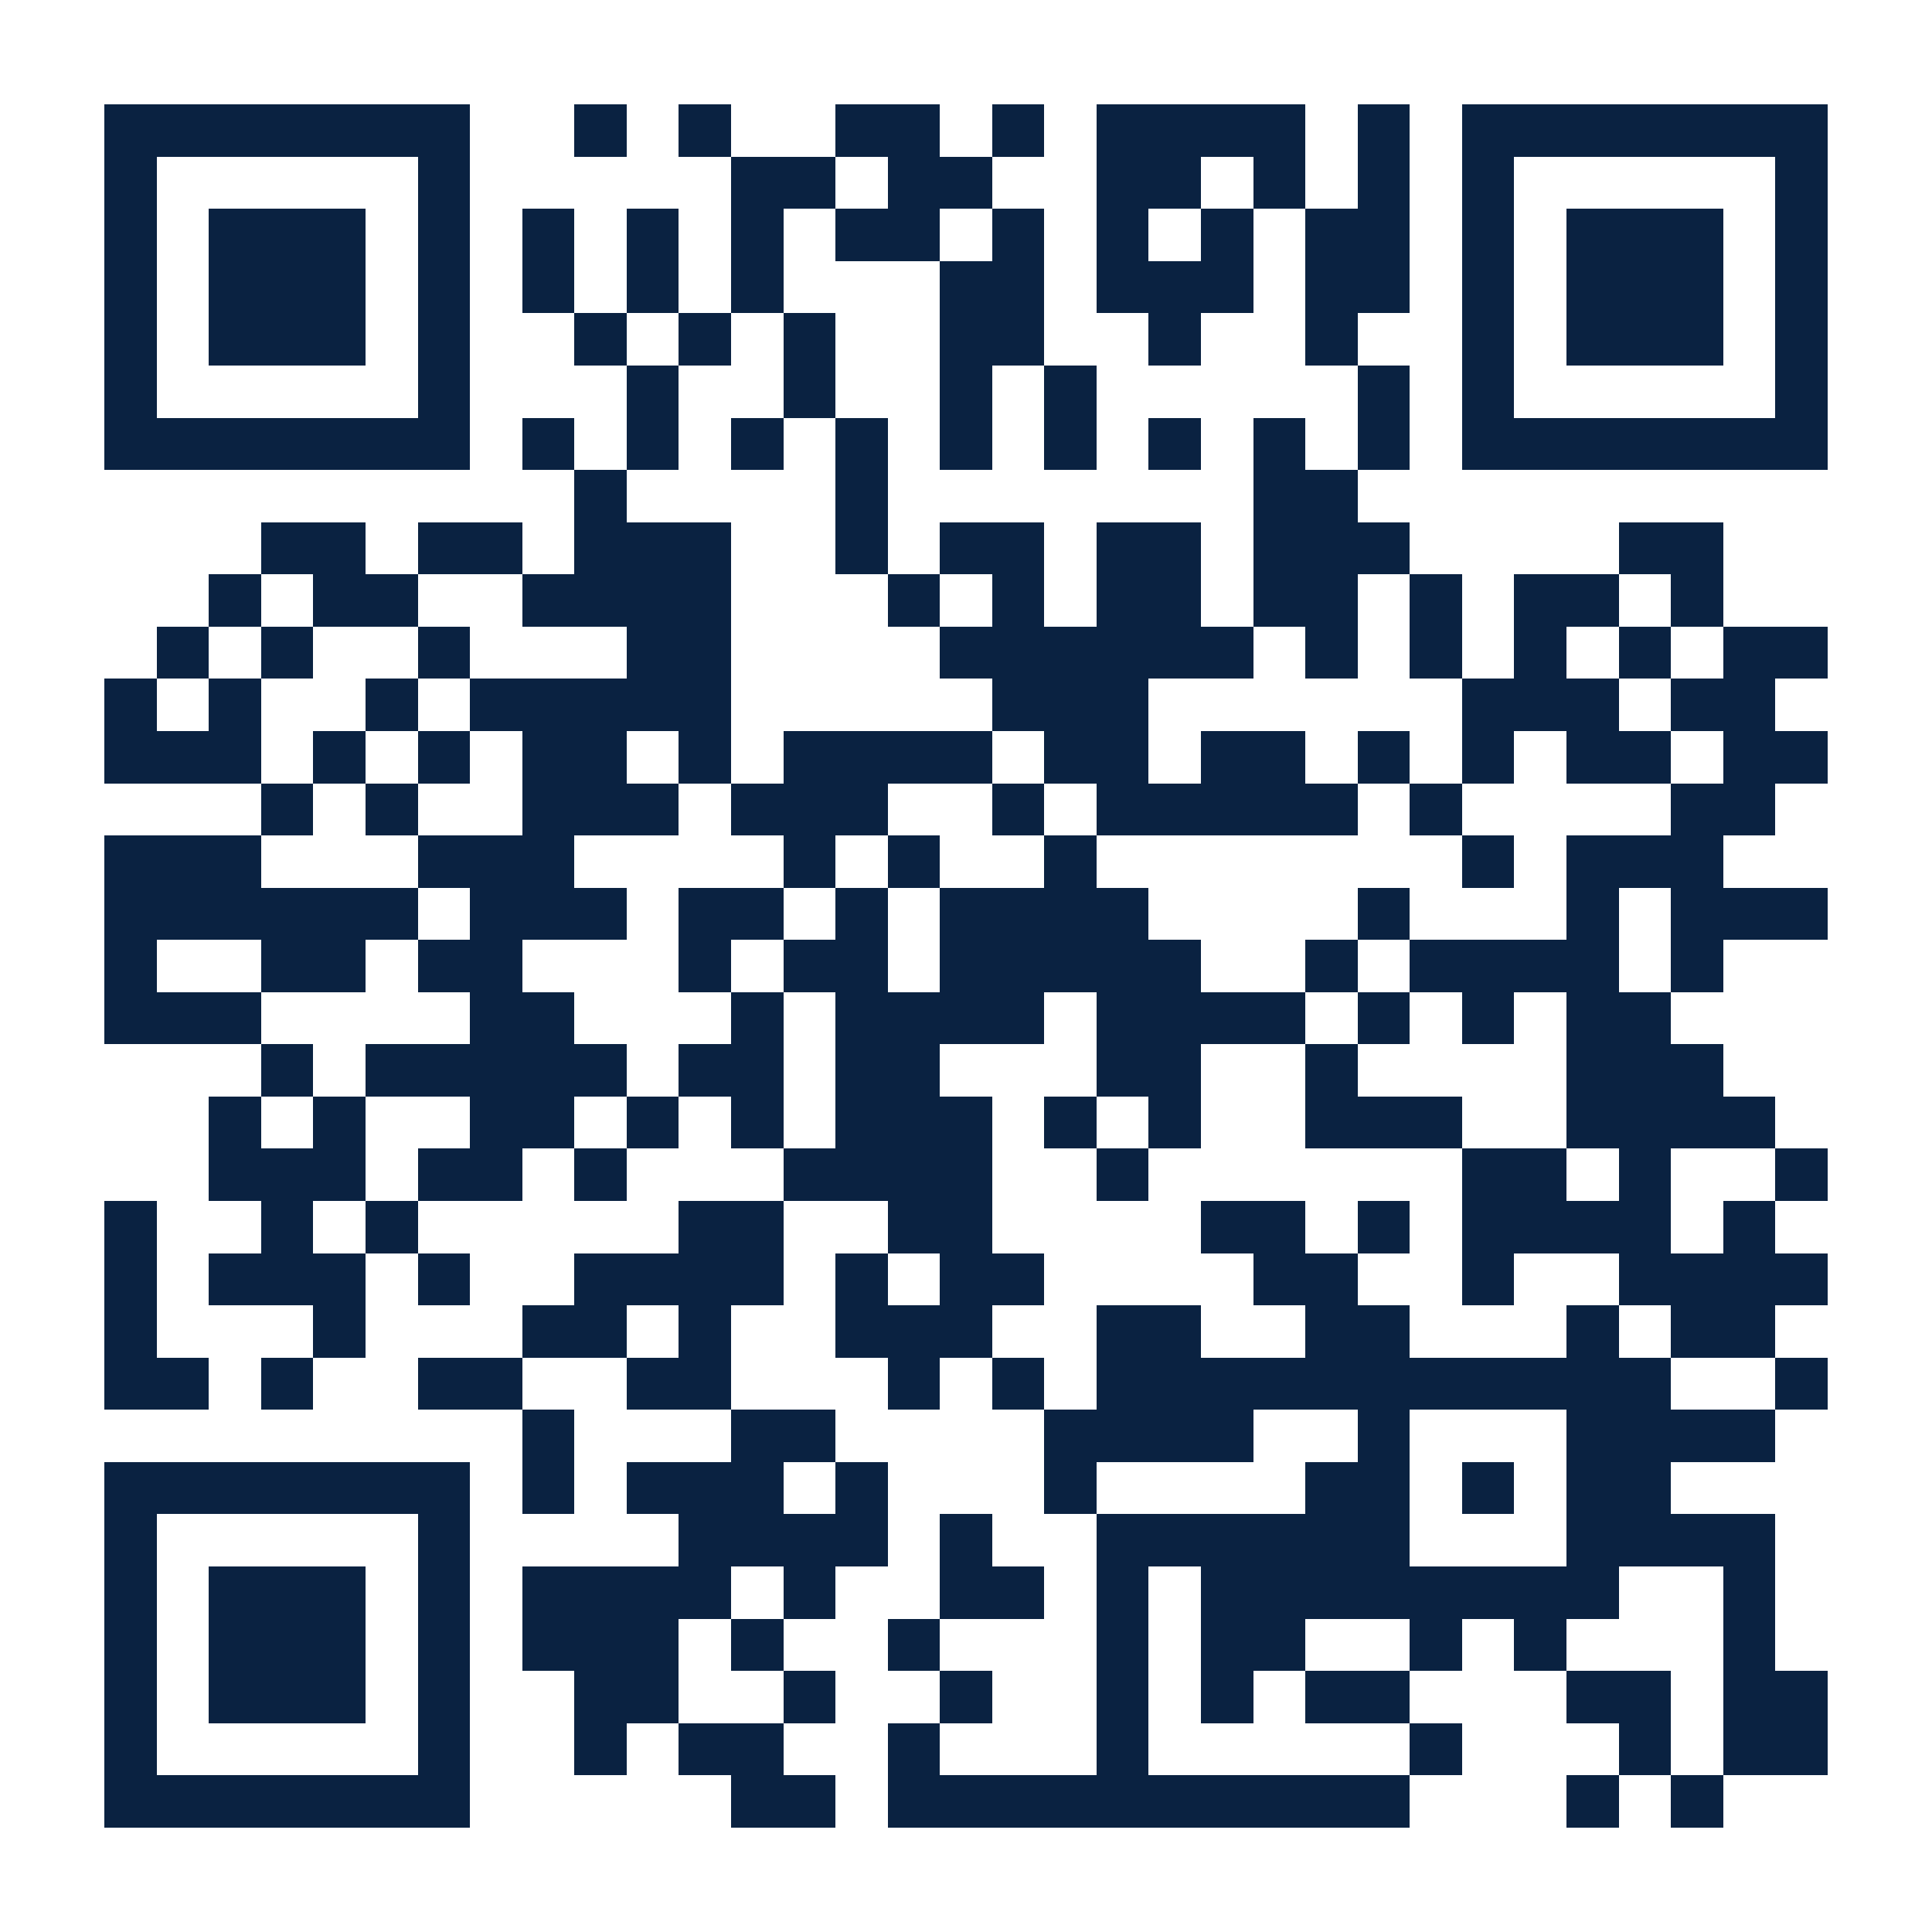
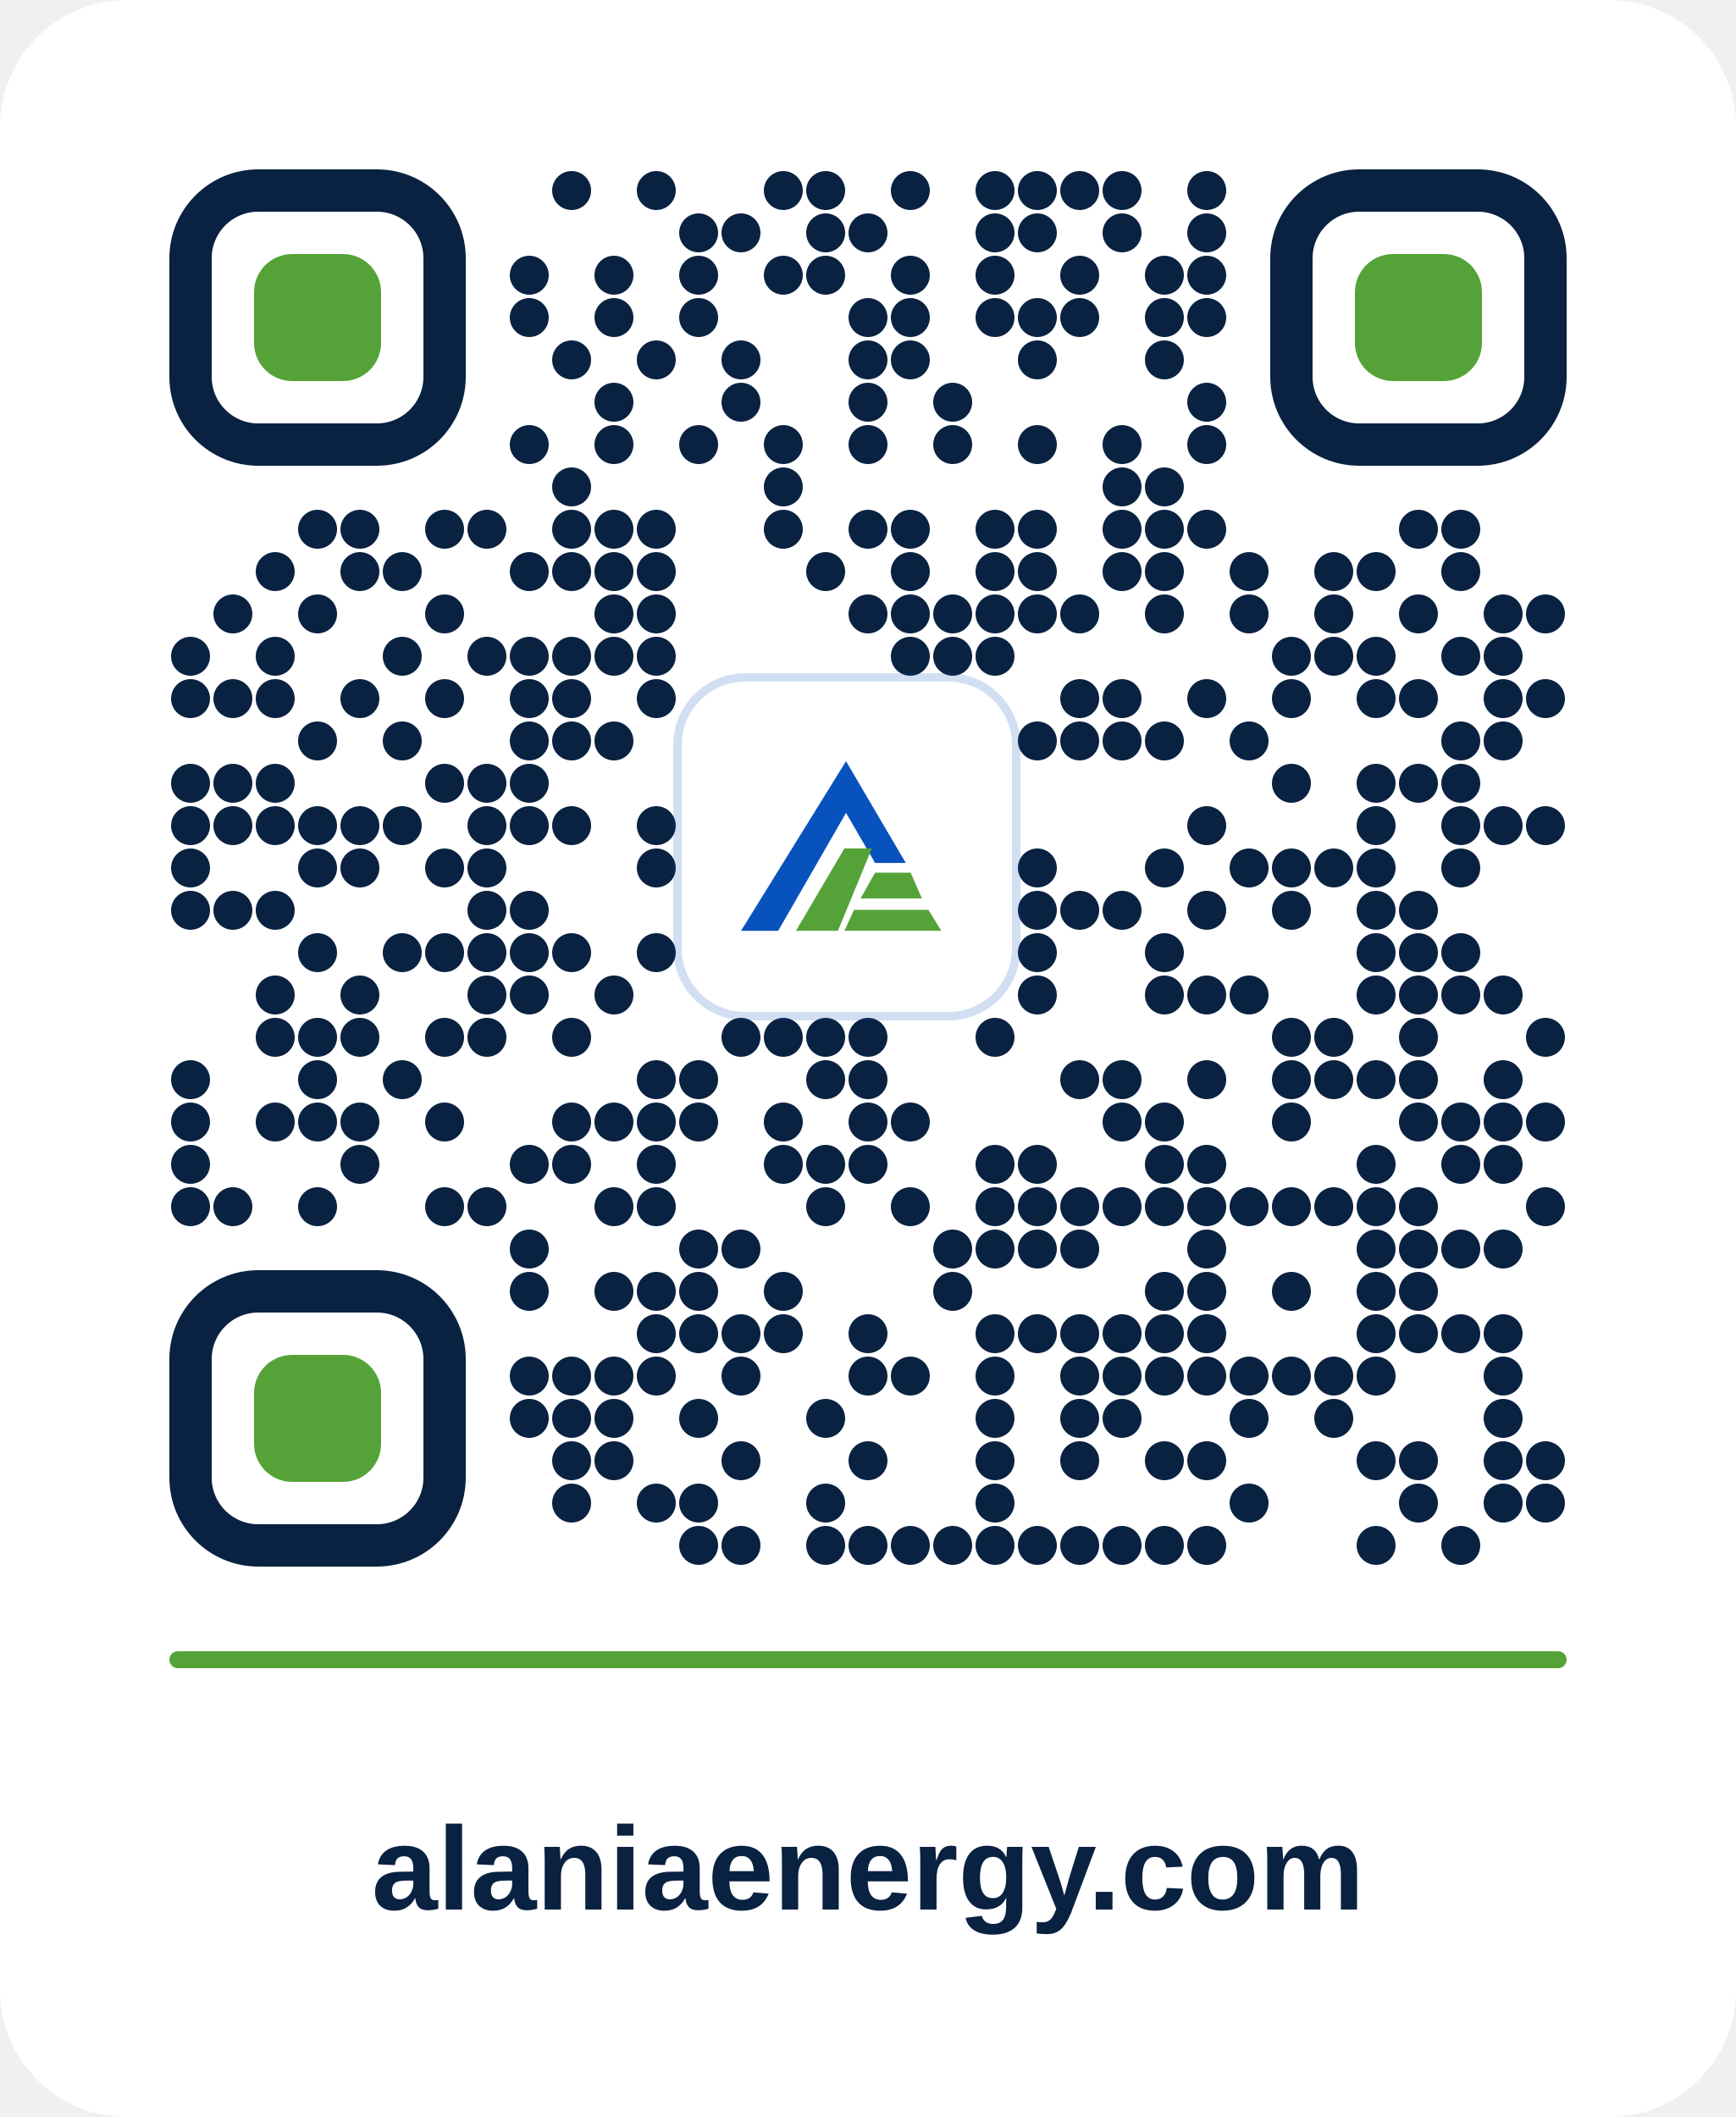
- <svg xmlns="http://www.w3.org/2000/svg" viewBox="0 0 37 37" shape-rendering="crispEdges">
-   <path fill="#ffffff" d="M0 0h37v37H0z" />
-   <path stroke="#0a2241" d="M2 2.5h7m2 0h1m1 0h1m2 0h2m1 0h1m1 0h4m1 0h1m1 0h7M2 3.5h1m5 0h1m5 0h2m1 0h2m2 0h2m1 0h1m1 0h1m1 0h1m5 0h1M2 4.5h1m1 0h3m1 0h1m1 0h1m1 0h1m1 0h1m1 0h2m1 0h1m1 0h1m1 0h1m1 0h2m1 0h1m1 0h3m1 0h1M2 5.5h1m1 0h3m1 0h1m1 0h1m1 0h1m1 0h1m3 0h2m1 0h3m1 0h2m1 0h1m1 0h3m1 0h1M2 6.5h1m1 0h3m1 0h1m2 0h1m1 0h1m1 0h1m2 0h2m2 0h1m2 0h1m2 0h1m1 0h3m1 0h1M2 7.5h1m5 0h1m3 0h1m2 0h1m2 0h1m1 0h1m5 0h1m1 0h1m5 0h1M2 8.5h7m1 0h1m1 0h1m1 0h1m1 0h1m1 0h1m1 0h1m1 0h1m1 0h1m1 0h1m1 0h7M11 9.5h1m4 0h1m7 0h2M5 10.5h2m1 0h2m1 0h3m2 0h1m1 0h2m1 0h2m1 0h3m4 0h2M4 11.5h1m1 0h2m2 0h4m3 0h1m1 0h1m1 0h2m1 0h2m1 0h1m1 0h2m1 0h1M3 12.5h1m1 0h1m2 0h1m3 0h2m4 0h6m1 0h1m1 0h1m1 0h1m1 0h1m1 0h2M2 13.5h1m1 0h1m2 0h1m1 0h5m5 0h3m6 0h3m1 0h2M2 14.5h3m1 0h1m1 0h1m1 0h2m1 0h1m1 0h4m1 0h2m1 0h2m1 0h1m1 0h1m1 0h2m1 0h2M5 15.5h1m1 0h1m2 0h3m1 0h3m2 0h1m1 0h5m1 0h1m4 0h2M2 16.5h3m3 0h3m4 0h1m1 0h1m2 0h1m7 0h1m1 0h3M2 17.5h6m1 0h3m1 0h2m1 0h1m1 0h4m4 0h1m3 0h1m1 0h3M2 18.5h1m2 0h2m1 0h2m3 0h1m1 0h2m1 0h5m2 0h1m1 0h4m1 0h1M2 19.5h3m4 0h2m3 0h1m1 0h4m1 0h4m1 0h1m1 0h1m1 0h2M5 20.5h1m1 0h5m1 0h2m1 0h2m3 0h2m2 0h1m4 0h3M4 21.5h1m1 0h1m2 0h2m1 0h1m1 0h1m1 0h3m1 0h1m1 0h1m2 0h3m2 0h4M4 22.5h3m1 0h2m1 0h1m3 0h4m2 0h1m6 0h2m1 0h1m2 0h1M2 23.5h1m2 0h1m1 0h1m5 0h2m2 0h2m4 0h2m1 0h1m1 0h4m1 0h1M2 24.5h1m1 0h3m1 0h1m2 0h4m1 0h1m1 0h2m4 0h2m2 0h1m2 0h4M2 25.5h1m3 0h1m3 0h2m1 0h1m2 0h3m2 0h2m2 0h2m3 0h1m1 0h2M2 26.5h2m1 0h1m2 0h2m2 0h2m3 0h1m1 0h1m1 0h11m2 0h1M10 27.5h1m3 0h2m4 0h4m2 0h1m3 0h4M2 28.5h7m1 0h1m1 0h3m1 0h1m3 0h1m4 0h2m1 0h1m1 0h2M2 29.5h1m5 0h1m4 0h4m1 0h1m2 0h6m3 0h4M2 30.5h1m1 0h3m1 0h1m1 0h4m1 0h1m2 0h2m1 0h1m1 0h8m2 0h1M2 31.5h1m1 0h3m1 0h1m1 0h3m1 0h1m2 0h1m3 0h1m1 0h2m2 0h1m1 0h1m3 0h1M2 32.5h1m1 0h3m1 0h1m2 0h2m2 0h1m2 0h1m2 0h1m1 0h1m1 0h2m3 0h2m1 0h2M2 33.5h1m5 0h1m2 0h1m1 0h2m2 0h1m3 0h1m5 0h1m3 0h1m1 0h2M2 34.5h7m5 0h2m1 0h10m3 0h1m1 0h1" />
+ <svg xmlns="http://www.w3.org/2000/svg" viewBox="0 0 410 500" width="410" height="500">
+   <rect width="410" height="500" rx="30" fill="#ffffff" />
+   <g fill="#0a2241">
+     <circle cx="135" cy="45" r="4.6" />
+     <circle cx="155" cy="45" r="4.6" />
+     <circle cx="185" cy="45" r="4.6" />
+     <circle cx="195" cy="45" r="4.6" />
+     <circle cx="215" cy="45" r="4.6" />
+     <circle cx="235" cy="45" r="4.6" />
+     <circle cx="245" cy="45" r="4.6" />
+     <circle cx="255" cy="45" r="4.6" />
+     <circle cx="265" cy="45" r="4.6" />
+     <circle cx="285" cy="45" r="4.6" />
+     <circle cx="165" cy="55" r="4.6" />
+     <circle cx="175" cy="55" r="4.6" />
+     <circle cx="195" cy="55" r="4.6" />
+     <circle cx="205" cy="55" r="4.6" />
+     <circle cx="235" cy="55" r="4.6" />
+     <circle cx="245" cy="55" r="4.6" />
+     <circle cx="265" cy="55" r="4.6" />
+     <circle cx="285" cy="55" r="4.6" />
+     <circle cx="125" cy="65" r="4.6" />
+     <circle cx="145" cy="65" r="4.6" />
+     <circle cx="165" cy="65" r="4.6" />
+     <circle cx="185" cy="65" r="4.6" />
+     <circle cx="195" cy="65" r="4.6" />
+     <circle cx="215" cy="65" r="4.6" />
+     <circle cx="235" cy="65" r="4.6" />
+     <circle cx="255" cy="65" r="4.6" />
+     <circle cx="275" cy="65" r="4.6" />
+     <circle cx="285" cy="65" r="4.6" />
+     <circle cx="125" cy="75" r="4.6" />
+     <circle cx="145" cy="75" r="4.6" />
+     <circle cx="165" cy="75" r="4.6" />
+     <circle cx="205" cy="75" r="4.6" />
+     <circle cx="215" cy="75" r="4.6" />
+     <circle cx="235" cy="75" r="4.6" />
+     <circle cx="245" cy="75" r="4.6" />
+     <circle cx="255" cy="75" r="4.6" />
+     <circle cx="275" cy="75" r="4.6" />
+     <circle cx="285" cy="75" r="4.6" />
+     <circle cx="135" cy="85" r="4.6" />
+     <circle cx="155" cy="85" r="4.6" />
+     <circle cx="175" cy="85" r="4.6" />
+     <circle cx="205" cy="85" r="4.6" />
+     <circle cx="215" cy="85" r="4.6" />
+     <circle cx="245" cy="85" r="4.6" />
+     <circle cx="275" cy="85" r="4.6" />
+     <circle cx="145" cy="95" r="4.6" />
+     <circle cx="175" cy="95" r="4.6" />
+     <circle cx="205" cy="95" r="4.6" />
+     <circle cx="225" cy="95" r="4.6" />
+     <circle cx="285" cy="95" r="4.6" />
+     <circle cx="125" cy="105" r="4.6" />
+     <circle cx="145" cy="105" r="4.6" />
+     <circle cx="165" cy="105" r="4.6" />
+     <circle cx="185" cy="105" r="4.6" />
+     <circle cx="205" cy="105" r="4.6" />
+     <circle cx="225" cy="105" r="4.6" />
+     <circle cx="245" cy="105" r="4.6" />
+     <circle cx="265" cy="105" r="4.6" />
+     <circle cx="285" cy="105" r="4.6" />
+     <circle cx="135" cy="115" r="4.6" />
+     <circle cx="185" cy="115" r="4.6" />
+     <circle cx="265" cy="115" r="4.6" />
+     <circle cx="275" cy="115" r="4.6" />
+     <circle cx="75" cy="125" r="4.6" />
+     <circle cx="85" cy="125" r="4.6" />
+     <circle cx="105" cy="125" r="4.6" />
+     <circle cx="115" cy="125" r="4.6" />
+     <circle cx="135" cy="125" r="4.6" />
+     <circle cx="145" cy="125" r="4.6" />
+     <circle cx="155" cy="125" r="4.6" />
+     <circle cx="185" cy="125" r="4.6" />
+     <circle cx="205" cy="125" r="4.6" />
+     <circle cx="215" cy="125" r="4.6" />
+     <circle cx="235" cy="125" r="4.6" />
+     <circle cx="245" cy="125" r="4.6" />
+     <circle cx="265" cy="125" r="4.6" />
+     <circle cx="275" cy="125" r="4.6" />
+     <circle cx="285" cy="125" r="4.6" />
+     <circle cx="335" cy="125" r="4.6" />
+     <circle cx="345" cy="125" r="4.6" />
+     <circle cx="65" cy="135" r="4.6" />
+     <circle cx="85" cy="135" r="4.6" />
+     <circle cx="95" cy="135" r="4.6" />
+     <circle cx="125" cy="135" r="4.6" />
+     <circle cx="135" cy="135" r="4.6" />
+     <circle cx="145" cy="135" r="4.6" />
+     <circle cx="155" cy="135" r="4.6" />
+     <circle cx="195" cy="135" r="4.6" />
+     <circle cx="215" cy="135" r="4.6" />
+     <circle cx="235" cy="135" r="4.6" />
+     <circle cx="245" cy="135" r="4.6" />
+     <circle cx="265" cy="135" r="4.6" />
+     <circle cx="275" cy="135" r="4.6" />
+     <circle cx="295" cy="135" r="4.6" />
+     <circle cx="315" cy="135" r="4.6" />
+     <circle cx="325" cy="135" r="4.6" />
+     <circle cx="345" cy="135" r="4.6" />
+     <circle cx="55" cy="145" r="4.6" />
+     <circle cx="75" cy="145" r="4.6" />
+     <circle cx="105" cy="145" r="4.6" />
+     <circle cx="145" cy="145" r="4.6" />
+     <circle cx="155" cy="145" r="4.6" />
+     <circle cx="205" cy="145" r="4.6" />
+     <circle cx="215" cy="145" r="4.6" />
+     <circle cx="225" cy="145" r="4.6" />
+     <circle cx="235" cy="145" r="4.6" />
+     <circle cx="245" cy="145" r="4.6" />
+     <circle cx="255" cy="145" r="4.6" />
+     <circle cx="275" cy="145" r="4.6" />
+     <circle cx="295" cy="145" r="4.6" />
+     <circle cx="315" cy="145" r="4.6" />
+     <circle cx="335" cy="145" r="4.6" />
+     <circle cx="355" cy="145" r="4.6" />
+     <circle cx="365" cy="145" r="4.6" />
+     <circle cx="45" cy="155" r="4.6" />
+     <circle cx="65" cy="155" r="4.6" />
+     <circle cx="95" cy="155" r="4.6" />
+     <circle cx="115" cy="155" r="4.6" />
+     <circle cx="125" cy="155" r="4.6" />
+     <circle cx="135" cy="155" r="4.6" />
+     <circle cx="145" cy="155" r="4.6" />
+     <circle cx="155" cy="155" r="4.6" />
+     <circle cx="215" cy="155" r="4.6" />
+     <circle cx="225" cy="155" r="4.6" />
+     <circle cx="235" cy="155" r="4.6" />
+     <circle cx="305" cy="155" r="4.6" />
+     <circle cx="315" cy="155" r="4.6" />
+     <circle cx="325" cy="155" r="4.6" />
+     <circle cx="345" cy="155" r="4.6" />
+     <circle cx="355" cy="155" r="4.6" />
+     <circle cx="45" cy="165" r="4.6" />
+     <circle cx="55" cy="165" r="4.6" />
+     <circle cx="65" cy="165" r="4.6" />
+     <circle cx="85" cy="165" r="4.6" />
+     <circle cx="105" cy="165" r="4.6" />
+     <circle cx="125" cy="165" r="4.6" />
+     <circle cx="135" cy="165" r="4.6" />
+     <circle cx="155" cy="165" r="4.6" />
+     <circle cx="255" cy="165" r="4.6" />
+     <circle cx="265" cy="165" r="4.6" />
+     <circle cx="285" cy="165" r="4.6" />
+     <circle cx="305" cy="165" r="4.6" />
+     <circle cx="325" cy="165" r="4.6" />
+     <circle cx="335" cy="165" r="4.6" />
+     <circle cx="355" cy="165" r="4.6" />
+     <circle cx="365" cy="165" r="4.6" />
+     <circle cx="75" cy="175" r="4.6" />
+     <circle cx="95" cy="175" r="4.6" />
+     <circle cx="125" cy="175" r="4.6" />
+     <circle cx="135" cy="175" r="4.6" />
+     <circle cx="145" cy="175" r="4.6" />
+     <circle cx="245" cy="175" r="4.6" />
+     <circle cx="255" cy="175" r="4.6" />
+     <circle cx="265" cy="175" r="4.6" />
+     <circle cx="275" cy="175" r="4.6" />
+     <circle cx="295" cy="175" r="4.6" />
+     <circle cx="345" cy="175" r="4.6" />
+     <circle cx="355" cy="175" r="4.6" />
+     <circle cx="45" cy="185" r="4.6" />
+     <circle cx="55" cy="185" r="4.6" />
+     <circle cx="65" cy="185" r="4.6" />
+     <circle cx="105" cy="185" r="4.6" />
+     <circle cx="115" cy="185" r="4.6" />
+     <circle cx="125" cy="185" r="4.6" />
+     <circle cx="305" cy="185" r="4.6" />
+     <circle cx="325" cy="185" r="4.6" />
+     <circle cx="335" cy="185" r="4.6" />
+     <circle cx="345" cy="185" r="4.6" />
+     <circle cx="45" cy="195" r="4.6" />
+     <circle cx="55" cy="195" r="4.6" />
+     <circle cx="65" cy="195" r="4.6" />
+     <circle cx="75" cy="195" r="4.6" />
+     <circle cx="85" cy="195" r="4.6" />
+     <circle cx="95" cy="195" r="4.6" />
+     <circle cx="115" cy="195" r="4.6" />
+     <circle cx="125" cy="195" r="4.6" />
+     <circle cx="135" cy="195" r="4.6" />
+     <circle cx="155" cy="195" r="4.6" />
+     <circle cx="285" cy="195" r="4.6" />
+     <circle cx="325" cy="195" r="4.6" />
+     <circle cx="345" cy="195" r="4.6" />
+     <circle cx="355" cy="195" r="4.6" />
+     <circle cx="365" cy="195" r="4.6" />
+     <circle cx="45" cy="205" r="4.6" />
+     <circle cx="75" cy="205" r="4.6" />
+     <circle cx="85" cy="205" r="4.6" />
+     <circle cx="105" cy="205" r="4.6" />
+     <circle cx="115" cy="205" r="4.6" />
+     <circle cx="155" cy="205" r="4.6" />
+     <circle cx="245" cy="205" r="4.6" />
+     <circle cx="275" cy="205" r="4.6" />
+     <circle cx="295" cy="205" r="4.6" />
+     <circle cx="305" cy="205" r="4.6" />
+     <circle cx="315" cy="205" r="4.6" />
+     <circle cx="325" cy="205" r="4.6" />
+     <circle cx="345" cy="205" r="4.6" />
+     <circle cx="45" cy="215" r="4.6" />
+     <circle cx="55" cy="215" r="4.6" />
+     <circle cx="65" cy="215" r="4.6" />
+     <circle cx="115" cy="215" r="4.6" />
+     <circle cx="125" cy="215" r="4.6" />
+     <circle cx="245" cy="215" r="4.6" />
+     <circle cx="255" cy="215" r="4.6" />
+     <circle cx="265" cy="215" r="4.6" />
+     <circle cx="285" cy="215" r="4.6" />
+     <circle cx="305" cy="215" r="4.6" />
+     <circle cx="325" cy="215" r="4.6" />
+     <circle cx="335" cy="215" r="4.6" />
+     <circle cx="75" cy="225" r="4.6" />
+     <circle cx="95" cy="225" r="4.6" />
+     <circle cx="105" cy="225" r="4.6" />
+     <circle cx="115" cy="225" r="4.6" />
+     <circle cx="125" cy="225" r="4.6" />
+     <circle cx="135" cy="225" r="4.6" />
+     <circle cx="155" cy="225" r="4.6" />
+     <circle cx="245" cy="225" r="4.6" />
+     <circle cx="275" cy="225" r="4.6" />
+     <circle cx="325" cy="225" r="4.6" />
+     <circle cx="335" cy="225" r="4.6" />
+     <circle cx="345" cy="225" r="4.6" />
+     <circle cx="65" cy="235" r="4.6" />
+     <circle cx="85" cy="235" r="4.6" />
+     <circle cx="115" cy="235" r="4.6" />
+     <circle cx="125" cy="235" r="4.6" />
+     <circle cx="145" cy="235" r="4.6" />
+     <circle cx="245" cy="235" r="4.6" />
+     <circle cx="275" cy="235" r="4.6" />
+     <circle cx="285" cy="235" r="4.6" />
+     <circle cx="295" cy="235" r="4.6" />
+     <circle cx="325" cy="235" r="4.6" />
+     <circle cx="335" cy="235" r="4.6" />
+     <circle cx="345" cy="235" r="4.6" />
+     <circle cx="355" cy="235" r="4.6" />
+     <circle cx="65" cy="245" r="4.6" />
+     <circle cx="75" cy="245" r="4.6" />
+     <circle cx="85" cy="245" r="4.6" />
+     <circle cx="105" cy="245" r="4.6" />
+     <circle cx="115" cy="245" r="4.6" />
+     <circle cx="135" cy="245" r="4.6" />
+     <circle cx="175" cy="245" r="4.6" />
+     <circle cx="185" cy="245" r="4.6" />
+     <circle cx="195" cy="245" r="4.6" />
+     <circle cx="205" cy="245" r="4.6" />
+     <circle cx="235" cy="245" r="4.6" />
+     <circle cx="305" cy="245" r="4.6" />
+     <circle cx="315" cy="245" r="4.6" />
+     <circle cx="335" cy="245" r="4.6" />
+     <circle cx="365" cy="245" r="4.6" />
+     <circle cx="45" cy="255" r="4.6" />
+     <circle cx="75" cy="255" r="4.6" />
+     <circle cx="95" cy="255" r="4.6" />
+     <circle cx="155" cy="255" r="4.6" />
+     <circle cx="165" cy="255" r="4.6" />
+     <circle cx="195" cy="255" r="4.6" />
+     <circle cx="205" cy="255" r="4.6" />
+     <circle cx="255" cy="255" r="4.6" />
+     <circle cx="265" cy="255" r="4.6" />
+     <circle cx="285" cy="255" r="4.6" />
+     <circle cx="305" cy="255" r="4.6" />
+     <circle cx="315" cy="255" r="4.6" />
+     <circle cx="325" cy="255" r="4.6" />
+     <circle cx="335" cy="255" r="4.6" />
+     <circle cx="355" cy="255" r="4.6" />
+     <circle cx="45" cy="265" r="4.6" />
+     <circle cx="65" cy="265" r="4.6" />
+     <circle cx="75" cy="265" r="4.6" />
+     <circle cx="85" cy="265" r="4.6" />
+     <circle cx="105" cy="265" r="4.6" />
+     <circle cx="135" cy="265" r="4.6" />
+     <circle cx="145" cy="265" r="4.6" />
+     <circle cx="155" cy="265" r="4.6" />
+     <circle cx="165" cy="265" r="4.6" />
+     <circle cx="185" cy="265" r="4.6" />
+     <circle cx="205" cy="265" r="4.6" />
+     <circle cx="215" cy="265" r="4.6" />
+     <circle cx="265" cy="265" r="4.6" />
+     <circle cx="275" cy="265" r="4.6" />
+     <circle cx="305" cy="265" r="4.6" />
+     <circle cx="335" cy="265" r="4.6" />
+     <circle cx="345" cy="265" r="4.6" />
+     <circle cx="355" cy="265" r="4.6" />
+     <circle cx="365" cy="265" r="4.6" />
+     <circle cx="45" cy="275" r="4.6" />
+     <circle cx="85" cy="275" r="4.6" />
+     <circle cx="125" cy="275" r="4.6" />
+     <circle cx="135" cy="275" r="4.6" />
+     <circle cx="155" cy="275" r="4.6" />
+     <circle cx="185" cy="275" r="4.6" />
+     <circle cx="195" cy="275" r="4.6" />
+     <circle cx="205" cy="275" r="4.6" />
+     <circle cx="235" cy="275" r="4.6" />
+     <circle cx="245" cy="275" r="4.6" />
+     <circle cx="275" cy="275" r="4.6" />
+     <circle cx="285" cy="275" r="4.6" />
+     <circle cx="325" cy="275" r="4.6" />
+     <circle cx="345" cy="275" r="4.6" />
+     <circle cx="355" cy="275" r="4.6" />
+     <circle cx="45" cy="285" r="4.6" />
+     <circle cx="55" cy="285" r="4.6" />
+     <circle cx="75" cy="285" r="4.6" />
+     <circle cx="105" cy="285" r="4.6" />
+     <circle cx="115" cy="285" r="4.6" />
+     <circle cx="145" cy="285" r="4.6" />
+     <circle cx="155" cy="285" r="4.6" />
+     <circle cx="195" cy="285" r="4.6" />
+     <circle cx="215" cy="285" r="4.6" />
+     <circle cx="235" cy="285" r="4.6" />
+     <circle cx="245" cy="285" r="4.6" />
+     <circle cx="255" cy="285" r="4.6" />
+     <circle cx="265" cy="285" r="4.6" />
+     <circle cx="275" cy="285" r="4.6" />
+     <circle cx="285" cy="285" r="4.6" />
+     <circle cx="295" cy="285" r="4.6" />
+     <circle cx="305" cy="285" r="4.6" />
+     <circle cx="315" cy="285" r="4.6" />
+     <circle cx="325" cy="285" r="4.6" />
+     <circle cx="335" cy="285" r="4.6" />
+     <circle cx="365" cy="285" r="4.6" />
+     <circle cx="125" cy="295" r="4.6" />
+     <circle cx="165" cy="295" r="4.6" />
+     <circle cx="175" cy="295" r="4.6" />
+     <circle cx="225" cy="295" r="4.6" />
+     <circle cx="235" cy="295" r="4.6" />
+     <circle cx="245" cy="295" r="4.6" />
+     <circle cx="255" cy="295" r="4.6" />
+     <circle cx="285" cy="295" r="4.6" />
+     <circle cx="325" cy="295" r="4.6" />
+     <circle cx="335" cy="295" r="4.6" />
+     <circle cx="345" cy="295" r="4.6" />
+     <circle cx="355" cy="295" r="4.6" />
+     <circle cx="125" cy="305" r="4.6" />
+     <circle cx="145" cy="305" r="4.6" />
+     <circle cx="155" cy="305" r="4.6" />
+     <circle cx="165" cy="305" r="4.6" />
+     <circle cx="185" cy="305" r="4.6" />
+     <circle cx="225" cy="305" r="4.6" />
+     <circle cx="275" cy="305" r="4.6" />
+     <circle cx="285" cy="305" r="4.6" />
+     <circle cx="305" cy="305" r="4.6" />
+     <circle cx="325" cy="305" r="4.6" />
+     <circle cx="335" cy="305" r="4.6" />
+     <circle cx="155" cy="315" r="4.6" />
+     <circle cx="165" cy="315" r="4.6" />
+     <circle cx="175" cy="315" r="4.6" />
+     <circle cx="185" cy="315" r="4.6" />
+     <circle cx="205" cy="315" r="4.6" />
+     <circle cx="235" cy="315" r="4.6" />
+     <circle cx="245" cy="315" r="4.6" />
+     <circle cx="255" cy="315" r="4.6" />
+     <circle cx="265" cy="315" r="4.6" />
+     <circle cx="275" cy="315" r="4.6" />
+     <circle cx="285" cy="315" r="4.6" />
+     <circle cx="325" cy="315" r="4.6" />
+     <circle cx="335" cy="315" r="4.6" />
+     <circle cx="345" cy="315" r="4.6" />
+     <circle cx="355" cy="315" r="4.6" />
+     <circle cx="125" cy="325" r="4.6" />
+     <circle cx="135" cy="325" r="4.6" />
+     <circle cx="145" cy="325" r="4.6" />
+     <circle cx="155" cy="325" r="4.6" />
+     <circle cx="175" cy="325" r="4.6" />
+     <circle cx="205" cy="325" r="4.6" />
+     <circle cx="215" cy="325" r="4.6" />
+     <circle cx="235" cy="325" r="4.6" />
+     <circle cx="255" cy="325" r="4.6" />
+     <circle cx="265" cy="325" r="4.6" />
+     <circle cx="275" cy="325" r="4.6" />
+     <circle cx="285" cy="325" r="4.6" />
+     <circle cx="295" cy="325" r="4.6" />
+     <circle cx="305" cy="325" r="4.6" />
+     <circle cx="315" cy="325" r="4.6" />
+     <circle cx="325" cy="325" r="4.6" />
+     <circle cx="355" cy="325" r="4.6" />
+     <circle cx="125" cy="335" r="4.6" />
+     <circle cx="135" cy="335" r="4.6" />
+     <circle cx="145" cy="335" r="4.6" />
+     <circle cx="165" cy="335" r="4.6" />
+     <circle cx="195" cy="335" r="4.6" />
+     <circle cx="235" cy="335" r="4.6" />
+     <circle cx="255" cy="335" r="4.6" />
+     <circle cx="265" cy="335" r="4.6" />
+     <circle cx="295" cy="335" r="4.6" />
+     <circle cx="315" cy="335" r="4.6" />
+     <circle cx="355" cy="335" r="4.6" />
+     <circle cx="135" cy="345" r="4.6" />
+     <circle cx="145" cy="345" r="4.6" />
+     <circle cx="175" cy="345" r="4.6" />
+     <circle cx="205" cy="345" r="4.6" />
+     <circle cx="235" cy="345" r="4.6" />
+     <circle cx="255" cy="345" r="4.6" />
+     <circle cx="275" cy="345" r="4.6" />
+     <circle cx="285" cy="345" r="4.6" />
+     <circle cx="325" cy="345" r="4.6" />
+     <circle cx="335" cy="345" r="4.6" />
+     <circle cx="355" cy="345" r="4.6" />
+     <circle cx="365" cy="345" r="4.6" />
+     <circle cx="135" cy="355" r="4.6" />
+     <circle cx="155" cy="355" r="4.6" />
+     <circle cx="165" cy="355" r="4.6" />
+     <circle cx="195" cy="355" r="4.6" />
+     <circle cx="235" cy="355" r="4.6" />
+     <circle cx="295" cy="355" r="4.6" />
+     <circle cx="335" cy="355" r="4.6" />
+     <circle cx="355" cy="355" r="4.6" />
+     <circle cx="365" cy="355" r="4.6" />
+     <circle cx="165" cy="365" r="4.6" />
+     <circle cx="175" cy="365" r="4.6" />
+     <circle cx="195" cy="365" r="4.6" />
+     <circle cx="205" cy="365" r="4.6" />
+     <circle cx="215" cy="365" r="4.6" />
+     <circle cx="225" cy="365" r="4.6" />
+     <circle cx="235" cy="365" r="4.6" />
+     <circle cx="245" cy="365" r="4.6" />
+     <circle cx="255" cy="365" r="4.6" />
+     <circle cx="265" cy="365" r="4.6" />
+     <circle cx="275" cy="365" r="4.6" />
+     <circle cx="285" cy="365" r="4.6" />
+     <circle cx="325" cy="365" r="4.6" />
+     <circle cx="345" cy="365" r="4.6" />
+   </g>
+   <rect x="45" y="45" width="60" height="60" rx="16" fill="none" stroke="#0a2241" stroke-width="10" />
+   <rect x="60" y="60" width="30" height="30" rx="9" fill="#55a338" />
+   <rect x="305" y="45" width="60" height="60" rx="16" fill="none" stroke="#0a2241" stroke-width="10" />
+   <rect x="320" y="60" width="30" height="30" rx="9" fill="#55a338" />
+   <rect x="45" y="305" width="60" height="60" rx="16" fill="none" stroke="#0a2241" stroke-width="10" />
+   <rect x="60" y="320" width="30" height="30" rx="9" fill="#55a338" />
+   <rect x="160" y="160" width="80" height="80" rx="16" fill="#ffffff" stroke="#0752bc" stroke-opacity="0.18" stroke-width="2" />
+   <g transform="translate(174.2517 178.6384) scale(0.381457)">
+     <g transform="translate(0.00 0.00) scale(1)">
+       <path fill="#0752BC" d="M67 3 L104 66 L85 66 L67 35 L25 108 L2 108 Z" />
+       <path fill="#55A338" d="M66 57 L83 57 L62 108 L36 108 Z" />
+       <path fill="#55A338" d="M85 72 L107 72 L114 88 L76 88 Z" />
+       <path fill="#55A338" d="M72 95 L118 95 L126 108 L66 108 Z" />
+     </g>
+   </g>
+   <rect x="40" y="390" width="330" height="4" rx="2" fill="#55a338" />
+   <text x="205" y="451" text-anchor="middle" font-family="Montserrat, Arial, sans-serif" font-weight="700" font-size="28" fill="#0a2241">alaniaenergy.com</text>
</svg>
